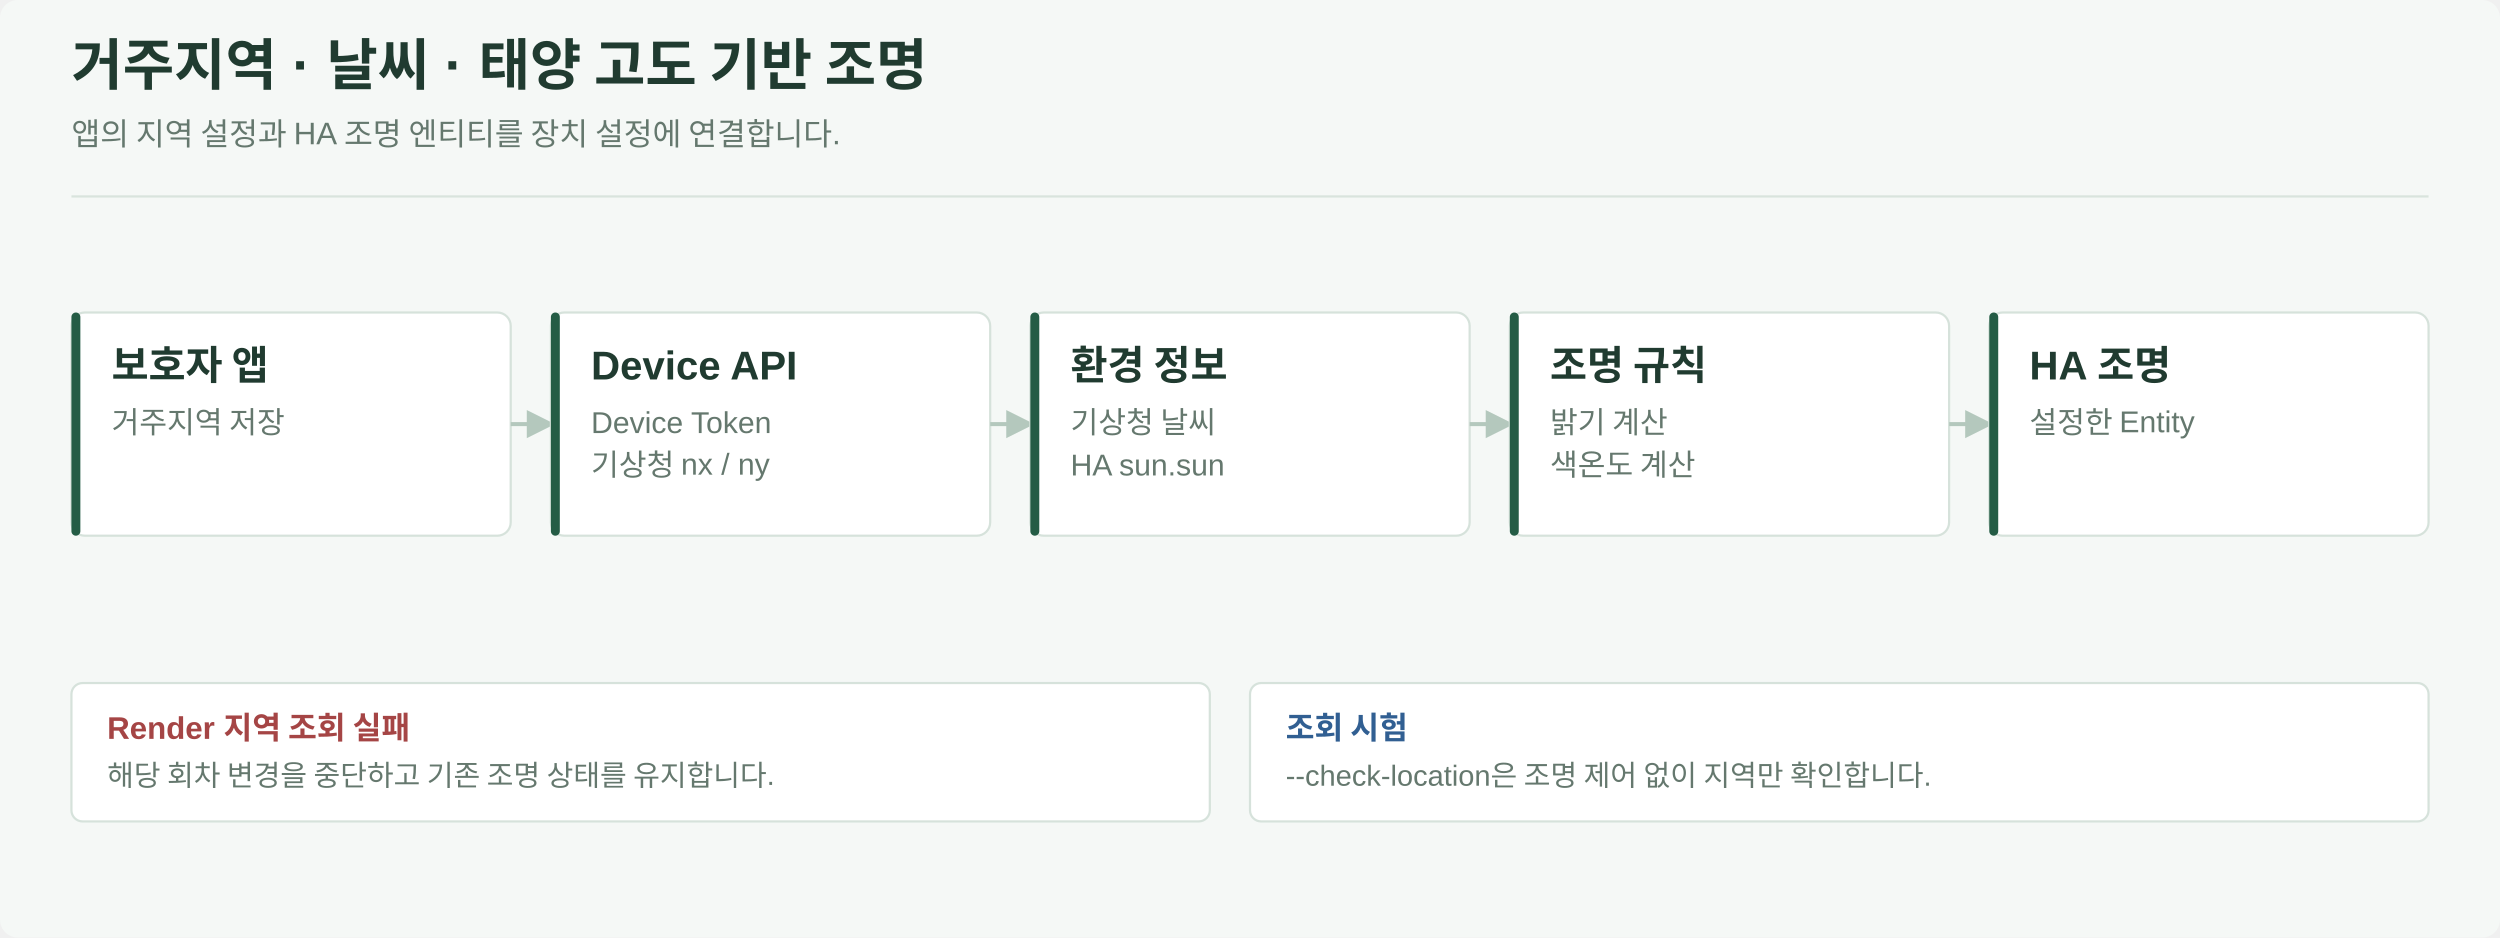
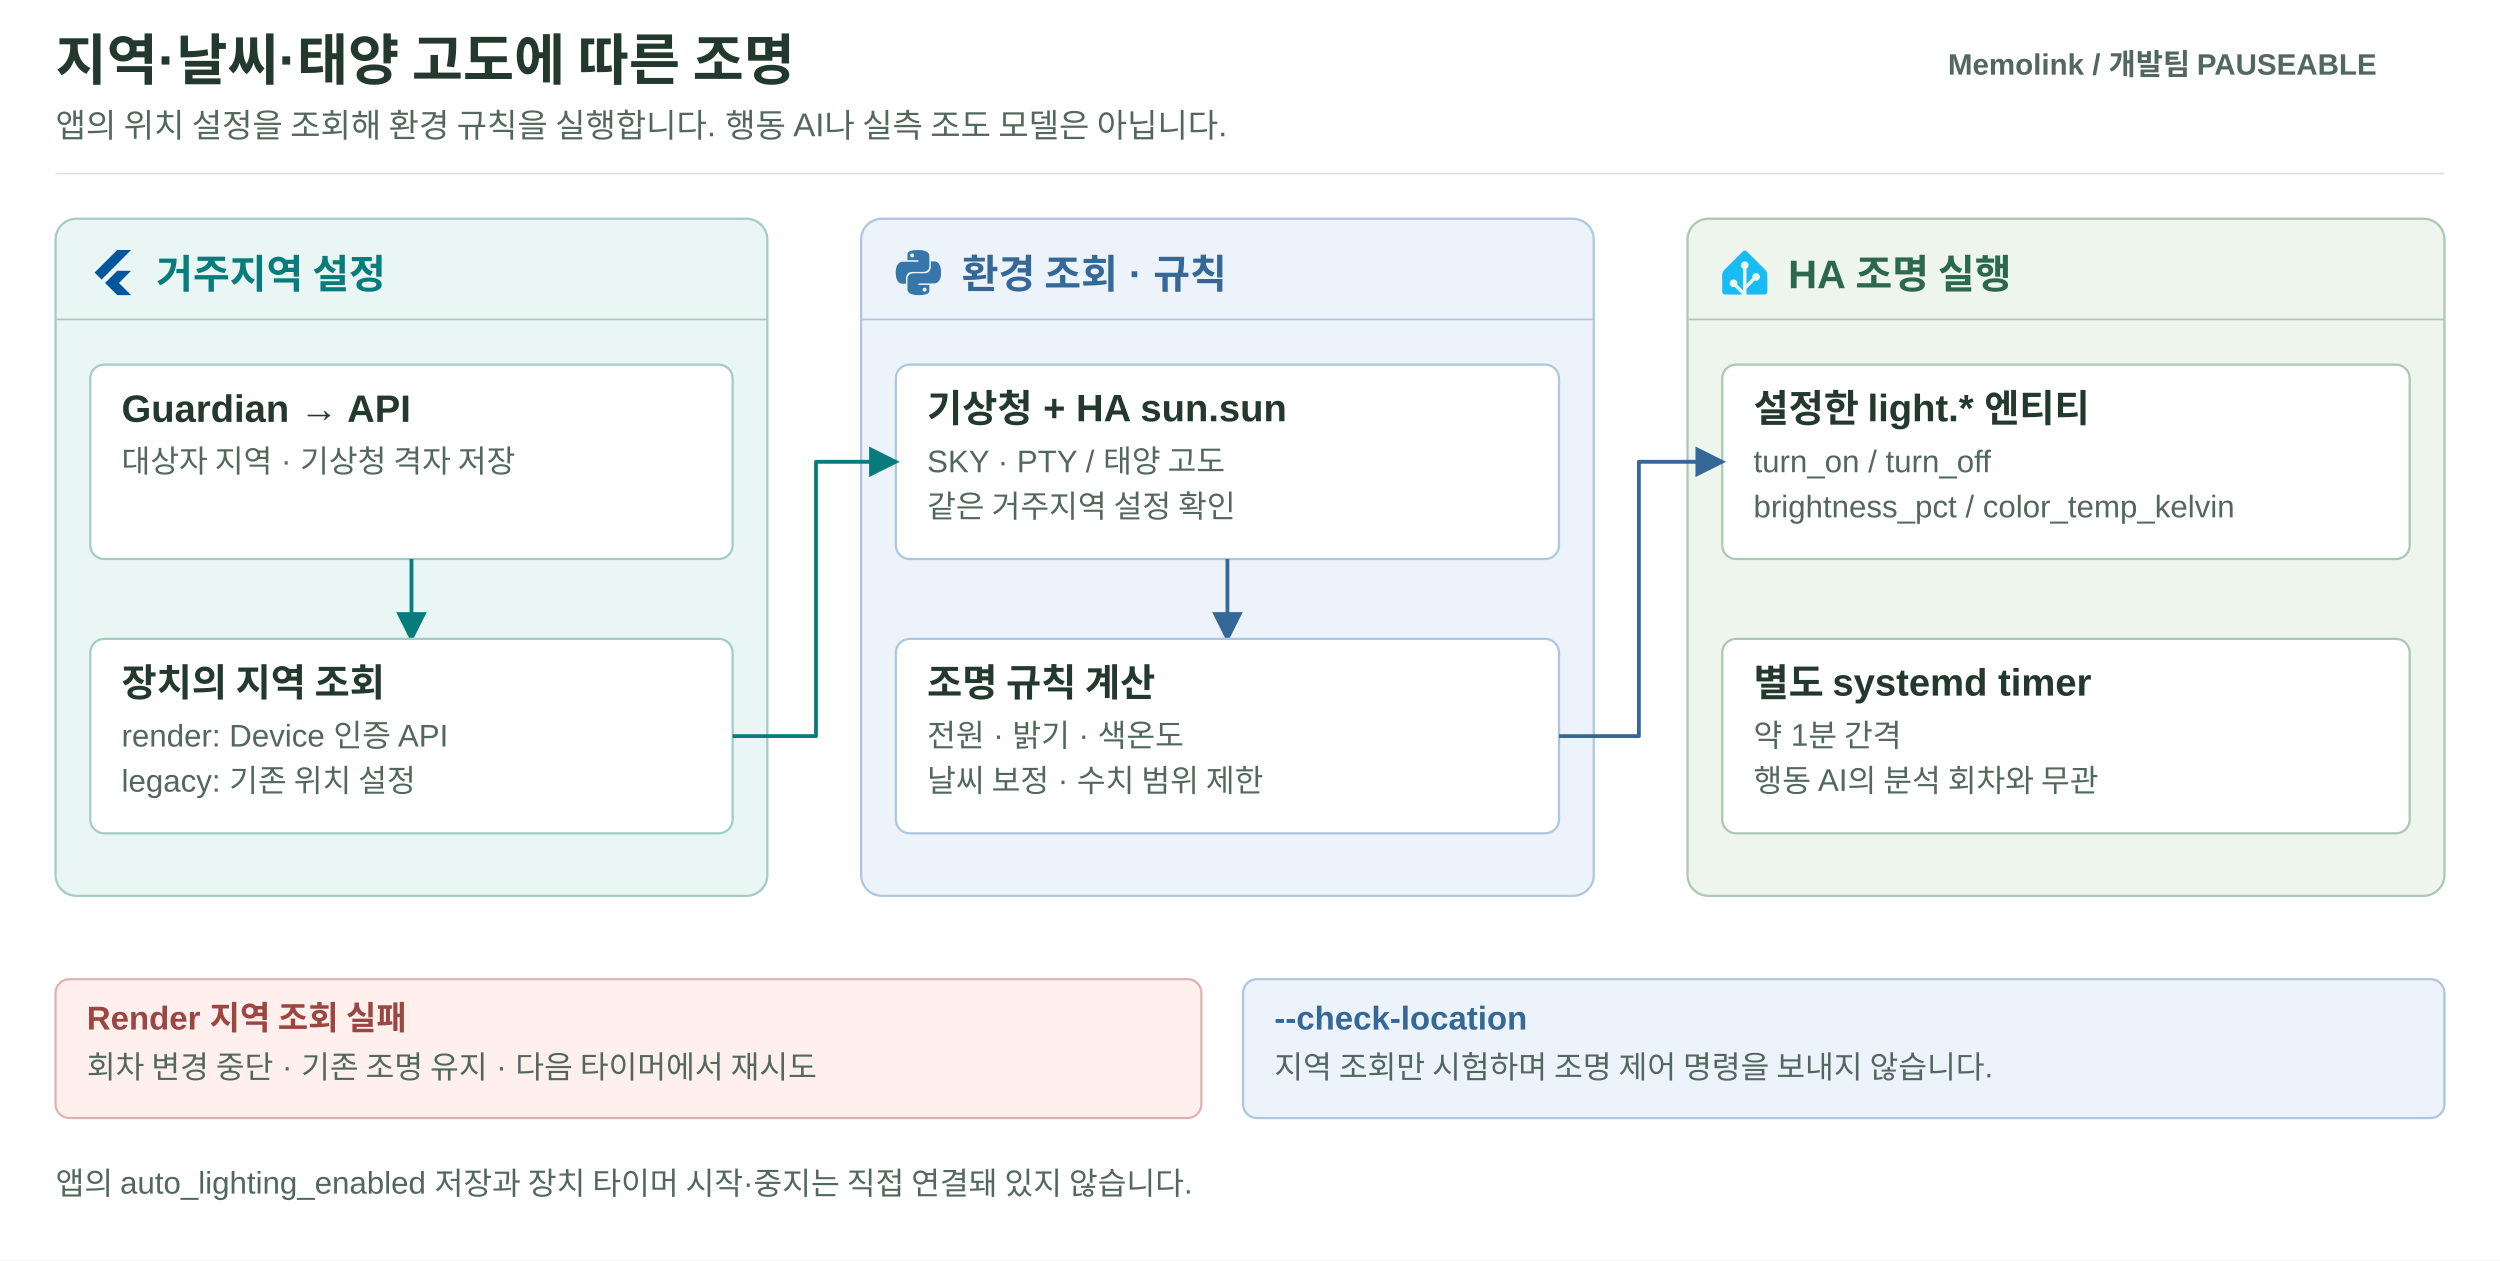
- <svg xmlns="http://www.w3.org/2000/svg" width="1120" height="420" viewBox="0 0 1120 420" role="img" aria-labelledby="title desc">
+ <svg xmlns="http://www.w3.org/2000/svg" width="1440" height="726" viewBox="0 0 1440 726" role="img" aria-labelledby="title desc">
  <defs>
-     <marker id="arrow" markerWidth="7" markerHeight="7" refX="6" refY="3.5" orient="auto">
-       <path d="M0 0L7 3.5L0 7Z" fill="#b4c8bd" />
+     <marker id="arrow-green" markerWidth="8" markerHeight="8" refX="7" refY="4" orient="auto">
+       <path d="M0 0L8 4L0 8Z" fill="#2c684d" />
+     </marker>
+     <marker id="arrow-blue" markerWidth="8" markerHeight="8" refX="7" refY="4" orient="auto">
+       <path d="M0 0L8 4L0 8Z" fill="#356797" />
+     </marker>
+     <marker id="arrow-teal" markerWidth="8" markerHeight="8" refX="7" refY="4" orient="auto">
+       <path d="M0 0L8 4L0 8Z" fill="#087b7d" />
+     </marker>
+     <marker id="arrow-amber" markerWidth="8" markerHeight="8" refX="7" refY="4" orient="auto">
+       <path d="M0 0L8 4L0 8Z" fill="#916013" />
+     </marker>
+     <marker id="arrow-red" markerWidth="8" markerHeight="8" refX="7" refY="4" orient="auto">
+       <path d="M0 0L8 4L0 8Z" fill="#9b4641" />
    </marker>
  </defs>
-   <rect width="1120" height="420" rx="8" fill="#f5f8f6" />
+   <rect width="1440" height="726" fill="#fff" />
  <g font-family="'Malgun Gothic', 'Apple SD Gothic Neo', 'Noto Sans KR', Arial, sans-serif">
-     <text x="32" y="38" fill="#203b30" font-size="25" font-weight="700">거주지역 · 날씨 · 태양 고도 기반 조명</text>
-     <text x="32" y="65" fill="#65786e" font-size="14" font-weight="400">앱의 지역 설정과 HA 조명 엔티티를 장치 설정에 연결합니다.</text>
-     <path d="M32 88H1088" stroke="#d9e4dd" />
-     <rect x="32" y="140" width="196.8" height="100" rx="6" fill="#fff" stroke="#d6e2db" />
-     <rect x="32" y="140" width="4" height="100" rx="2" fill="#245c45" />
-     <text x="50" y="170" fill="#203b30" font-size="18" font-weight="700">보호자 앱</text>
-     <text x="50" y="194" fill="#65786e" font-size="13.5" font-weight="400">거주지역 저장</text>
-     <path d="M228.8 190H246.8" fill="none" stroke="#b4c8bd" stroke-width="1.8" marker-end="url(#arrow)" />
-     <rect x="246.8" y="140" width="196.8" height="100" rx="6" fill="#fff" stroke="#d6e2db" />
-     <rect x="246.8" y="140" width="4" height="100" rx="2" fill="#245c45" />
-     <text x="264.8" y="170" fill="#203b30" font-size="18" font-weight="700">Device API</text>
-     <text x="264.8" y="194" fill="#65786e" font-size="13.5" font-weight="400">Device Token</text>
-     <text x="264.8" y="213" fill="#65786e" font-size="13.5" font-weight="400">기상청 nx / ny</text>
-     <path d="M443.6 190H461.6" fill="none" stroke="#b4c8bd" stroke-width="1.8" marker-end="url(#arrow)" />
-     <rect x="461.6" y="140" width="196.8" height="100" rx="6" fill="#fff" stroke="#d6e2db" />
-     <rect x="461.6" y="140" width="4" height="100" rx="2" fill="#245c45" />
-     <text x="479.6" y="170" fill="#203b30" font-size="18" font-weight="700">환경 정보</text>
-     <text x="479.6" y="194" fill="#65786e" font-size="13.5" font-weight="400">기상청 날씨</text>
-     <text x="479.6" y="213" fill="#65786e" font-size="13.5" font-weight="400">HA sun.sun</text>
-     <path d="M658.4 190H676.4" fill="none" stroke="#b4c8bd" stroke-width="1.8" marker-end="url(#arrow)" />
-     <rect x="676.4" y="140" width="196.8" height="100" rx="6" fill="#fff" stroke="#d6e2db" />
-     <rect x="676.4" y="140" width="4" height="100" rx="2" fill="#245c45" />
-     <text x="694.4" y="170" fill="#203b30" font-size="18" font-weight="700">조명 규칙</text>
-     <text x="694.4" y="194" fill="#65786e" font-size="13.5" font-weight="400">밝기 계산</text>
-     <text x="694.4" y="213" fill="#65786e" font-size="13.5" font-weight="400">색온도 계산</text>
-     <path d="M873.2 190H891.2" fill="none" stroke="#b4c8bd" stroke-width="1.8" marker-end="url(#arrow)" />
-     <rect x="891.2" y="140" width="196.8" height="100" rx="6" fill="#fff" stroke="#d6e2db" />
-     <rect x="891.2" y="140" width="4" height="100" rx="2" fill="#245c45" />
-     <text x="909.2" y="170" fill="#203b30" font-size="18" font-weight="700">HA 조명</text>
-     <text x="909.2" y="194" fill="#65786e" font-size="13.5" font-weight="400">설정한 Entity</text>
-     <rect x="32" y="306" width="510" height="62" rx="5" fill="#fff" stroke="#d6e2db" />
-     <text x="48" y="331" fill="#a54545" font-size="14" font-weight="700">Render 지역 조회 실패</text>
-     <text x="48" y="352" fill="#65786e" font-size="13" font-weight="400">해당 회차 변경을 중단하고 기존 조명 상태를 유지합니다.</text>
-     <rect x="560" y="306" width="528" height="62" rx="5" fill="#fff" stroke="#d6e2db" />
-     <text x="576" y="331" fill="#315f92" font-size="14" font-weight="700">조회 시험</text>
-     <text x="576" y="352" fill="#65786e" font-size="13" font-weight="400">--check-location은 조명 제어 없이 지역만 확인합니다.</text>
+     <text x="32" y="46" font-size="32" font-weight="700" fill="#23382f" data-max-width="1040">지역·날씨·태양 고도에 따른 조명</text>
+     <text x="1122" y="43" font-size="17" font-weight="700" fill="#52675d" data-max-width="286">Memolink / 개발팀 PAUSEABLE</text>
+     <text x="32" y="79" font-size="19" font-weight="400" fill="#52675d" data-max-width="1376">앱의 위치 설정을 조회해 환경 규칙을 실행합니다. 행동 AI나 실측 조도 모델은 아닙니다.</text>
+     <path d="M32 100H1408" stroke="#dbe5df" />
+     <rect x="32" y="126" width="410" height="390" rx="12" fill="#eaf6f4" stroke="#a3ccc6" stroke-width="1.3" />
+     <g transform="translate(52 144) scale(1.083333)" fill="#02569B">
+       <path d="M14.314 0L2.3 12 6 15.7 21.684.013h-7.357zm.014 11.072L7.857 17.53l6.47 6.47H21.7l-6.46-6.468 6.46-6.46h-7.37z" />
+     </g>
+     <text x="90" y="166" font-size="23" font-weight="700" fill="#087b7d" data-max-width="332">거주지역 설정</text>
+     <path d="M32 184H442" stroke="#a3ccc6" />
+     <rect x="52" y="210" width="370" height="112" rx="8" fill="#fff" stroke="#a3ccc6" stroke-width="1.3" />
+     <text x="70" y="243" font-size="22" font-weight="700" fill="#23382f" data-max-width="334">Guardian → API</text>
+     <text x="70" y="272" font-size="18" font-weight="400" fill="#52675d" data-max-width="334">대상자 지역 · 기상청 격자 저장</text>
+     <path d="M237 322V368" fill="none" stroke="#087b7d" stroke-width="2.2" stroke-linejoin="round" marker-end="url(#arrow-teal)" />
+     <rect x="52" y="368" width="370" height="112" rx="8" fill="#fff" stroke="#a3ccc6" stroke-width="1.3" />
+     <text x="70" y="401" font-size="22" font-weight="700" fill="#23382f" data-max-width="334">장치의 지역 조회</text>
+     <text x="70" y="430" font-size="18" font-weight="400" fill="#52675d" data-max-width="334">render: Device 인증 API</text>
+     <text x="70" y="456" font-size="18" font-weight="400" fill="#52675d" data-max-width="334">legacy: 기존 위치 설정</text>
+     <rect x="496" y="126" width="422" height="390" rx="12" fill="#edf3fb" stroke="#adc7e1" stroke-width="1.3" />
+     <g transform="translate(516 144) scale(1.083333)" fill="#3776AB">
+       <path d="M14.25.18l.9.2.73.26.59.3.45.32.34.34.25.34.16.33.1.3.04.26.02.2-.01.13V8.5l-.05.63-.13.55-.21.46-.26.38-.3.31-.33.25-.35.19-.35.14-.33.1-.3.07-.26.04-.21.02H8.77l-.69.05-.59.14-.5.22-.41.27-.33.32-.27.35-.2.36-.15.37-.1.35-.07.32-.04.27-.02.21v3.06H3.17l-.21-.03-.28-.07-.32-.12-.35-.18-.36-.26-.36-.36-.35-.46-.32-.59-.28-.73-.21-.88-.14-1.05-.05-1.23.06-1.22.16-1.04.24-.87.32-.71.36-.57.4-.44.42-.33.42-.24.4-.16.36-.1.32-.05.24-.01h.16l.06.01h8.16v-.83H6.18l-.01-2.75-.02-.37.05-.34.11-.31.17-.28.25-.26.31-.23.38-.2.44-.18.51-.15.58-.12.64-.1.71-.06.77-.04.84-.02 1.27.05zm-6.3 1.98l-.23.33-.08.41.08.41.23.34.33.22.41.09.41-.09.33-.22.23-.34.08-.41-.08-.41-.23-.33-.33-.22-.41-.09-.41.09zm13.09 3.95l.28.06.32.12.35.18.36.27.36.35.35.47.32.59.28.73.21.88.14 1.04.05 1.23-.06 1.23-.16 1.04-.24.86-.32.71-.36.57-.4.45-.42.33-.42.24-.4.16-.36.09-.32.05-.24.02-.16-.01h-8.22v.82h5.84l.01 2.76.02.36-.05.34-.11.31-.17.29-.25.25-.31.24-.38.2-.44.17-.51.15-.58.13-.64.09-.71.07-.77.04-.84.01-1.27-.04-1.07-.14-.9-.2-.73-.25-.59-.3-.45-.33-.34-.34-.25-.34-.16-.33-.1-.3-.04-.25-.02-.2.01-.13v-5.34l.05-.64.13-.54.21-.46.26-.38.3-.32.33-.24.35-.2.35-.14.33-.1.3-.06.26-.04.21-.02.13-.01h5.84l.69-.05.59-.14.5-.21.41-.28.33-.32.27-.35.2-.36.15-.36.1-.35.07-.32.04-.28.02-.21V6.07h2.09l.14.01zm-6.47 14.25l-.23.33-.08.41.08.41.23.33.33.23.41.08.41-.08.33-.23.23-.33.08-.41-.08-.41-.23-.33-.33-.23-.41-.08-.41.08z" />
+     </g>
+     <text x="554" y="166" font-size="23" font-weight="700" fill="#356797" data-max-width="344">환경 조회 · 규칙</text>
+     <path d="M496 184H918" stroke="#adc7e1" />
+     <rect x="516" y="210" width="382" height="112" rx="8" fill="#fff" stroke="#adc7e1" stroke-width="1.3" />
+     <text x="534" y="243" font-size="22" font-weight="700" fill="#23382f" data-max-width="346">기상청 + HA sun.sun</text>
+     <text x="534" y="272" font-size="18" font-weight="400" fill="#52675d" data-max-width="346">SKY · PTY / 태양 고도</text>
+     <text x="534" y="298" font-size="18" font-weight="400" fill="#52675d" data-max-width="346">같은 거주지역 설정 확인</text>
+     <path d="M707 322V368" fill="none" stroke="#356797" stroke-width="2.2" stroke-linejoin="round" marker-end="url(#arrow-blue)" />
+     <rect x="516" y="368" width="382" height="112" rx="8" fill="#fff" stroke="#adc7e1" stroke-width="1.3" />
+     <text x="534" y="401" font-size="22" font-weight="700" fill="#23382f" data-max-width="346">조명 규칙 계산</text>
+     <text x="534" y="430" font-size="18" font-weight="400" fill="#52675d" data-max-width="346">전원 · 밝기 · 색온도</text>
+     <text x="534" y="456" font-size="18" font-weight="400" fill="#52675d" data-max-width="346">날씨 보정 · 수치 범위 제한</text>
+     <rect x="972" y="126" width="436" height="390" rx="12" fill="#edf5ec" stroke="#abc8b2" stroke-width="1.3" />
+     <g transform="translate(992 144) scale(1.083333)" fill="#18BCF2">
+       <path d="M22.939 10.627 13.061.749a1.505 1.505 0 0 0-2.121 0l-9.879 9.878C.478 11.21 0 12.363 0 13.187v9c0 .826.675 1.5 1.5 1.5h9.227l-4.063-4.062a2.034 2.034 0 0 1-.664.113c-1.13 0-2.05-.92-2.05-2.05s.92-2.05 2.05-2.05 2.05.92 2.05 2.05c0 .233-.041.456-.113.665l3.163 3.163V9.928a2.05 2.05 0 0 1-1.15-1.84c0-1.13.92-2.05 2.05-2.05s2.05.92 2.05 2.05a2.05 2.05 0 0 1-1.15 1.84v8.127l3.146-3.146A2.051 2.051 0 0 1 18 12.239c1.13 0 2.05.92 2.05 2.05s-.92 2.05-2.05 2.05c-.25 0-.488-.047-.709-.13L12.9 20.602v3.088h9.6c.825 0 1.5-.675 1.5-1.5v-9c0-.825-.477-1.977-1.061-2.561z" />
+     </g>
+     <text x="1030" y="166" font-size="23" font-weight="700" fill="#2c684d" data-max-width="358">HA 조명 실행</text>
+     <path d="M972 184H1408" stroke="#abc8b2" />
+     <rect x="992" y="210" width="396" height="112" rx="8" fill="#fff" stroke="#abc8b2" stroke-width="1.3" />
+     <text x="1010" y="243" font-size="22" font-weight="700" fill="#23382f" data-max-width="360">설정한 light.* 엔티티</text>
+     <text x="1010" y="272" font-size="18" font-weight="400" fill="#52675d" data-max-width="360">turn_on / turn_off</text>
+     <text x="1010" y="298" font-size="18" font-weight="400" fill="#52675d" data-max-width="360">brightness_pct / color_temp_kelvin</text>
+     <rect x="992" y="368" width="396" height="112" rx="8" fill="#fff" stroke="#abc8b2" stroke-width="1.3" />
+     <text x="1010" y="401" font-size="22" font-weight="700" fill="#23382f" data-max-width="360">별도 systemd timer</text>
+     <text x="1010" y="430" font-size="18" font-weight="400" fill="#52675d" data-max-width="360">약 1분 간격</text>
+     <text x="1010" y="456" font-size="18" font-weight="400" fill="#52675d" data-max-width="360">행동 AI의 분석 회차와 무관</text>
+     <path d="M422 424H470V266H516" fill="none" stroke="#087b7d" stroke-width="2.2" stroke-linejoin="round" marker-end="url(#arrow-teal)" />
+     <path d="M898 424H944V266H992" fill="none" stroke="#356797" stroke-width="2.2" stroke-linejoin="round" marker-end="url(#arrow-blue)" />
+     <rect x="32" y="564" width="660" height="80" rx="8" fill="#fff0ee" stroke="#dfb3ad" stroke-width="1.3" />
+     <text x="50" y="593" font-size="19" font-weight="700" fill="#9b4641" data-max-width="624">Render 지역 조회 실패</text>
+     <text x="50" y="621" font-size="18" font-weight="400" fill="#52675d" data-max-width="624">회차 변경 중단 · 기존 조명 유지 · 다음 타이머에서 재시도</text>
+     <rect x="716" y="564" width="692" height="80" rx="8" fill="#edf3fb" stroke="#adc7e1" stroke-width="1.3" />
+     <text x="734" y="593" font-size="19" font-weight="700" fill="#356797" data-max-width="656">--check-location</text>
+     <text x="734" y="621" font-size="18" font-weight="400" fill="#52675d" data-max-width="656">지역 조회만 시험하며 조명 제어 명령을 보내지 않습니다.</text>
+     <text x="32" y="688" font-size="18" font-weight="400" fill="#52675d" data-max-width="1376">앱의 auto_lighting_enabled 저장과 장치 타이머 시작·중지는 직접 연결돼 있지 않습니다.</text>
  </g>
</svg>
